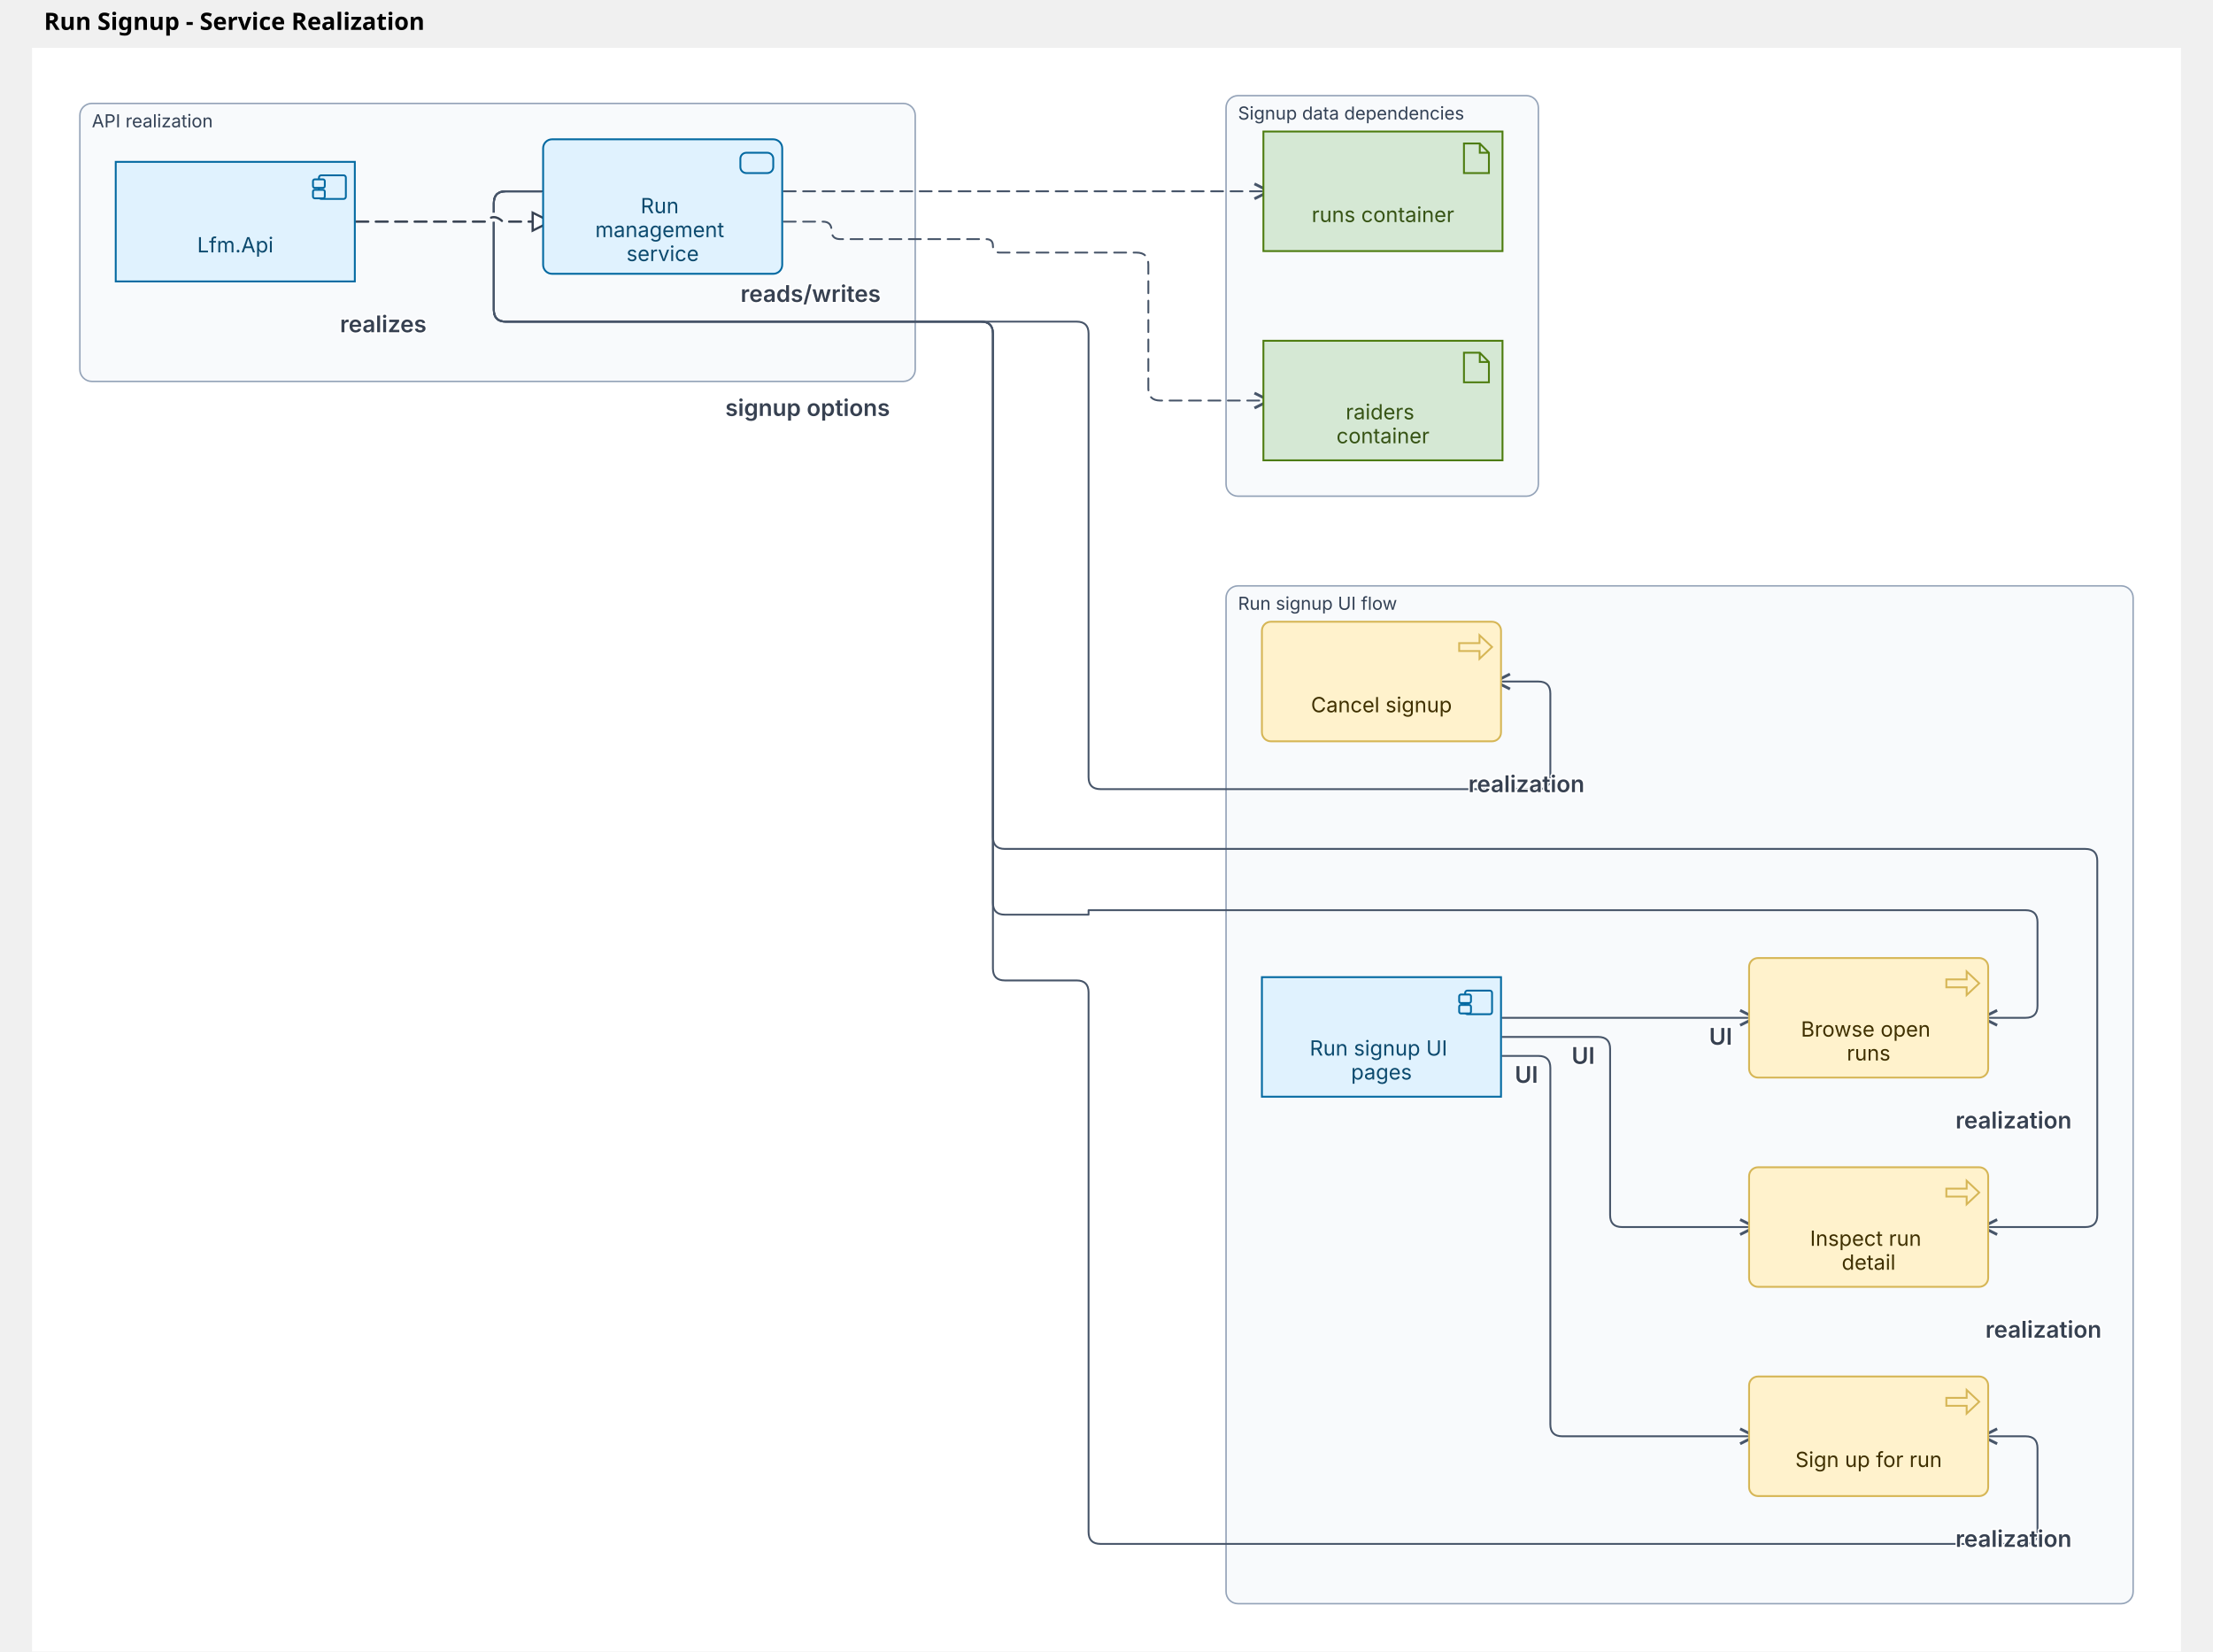
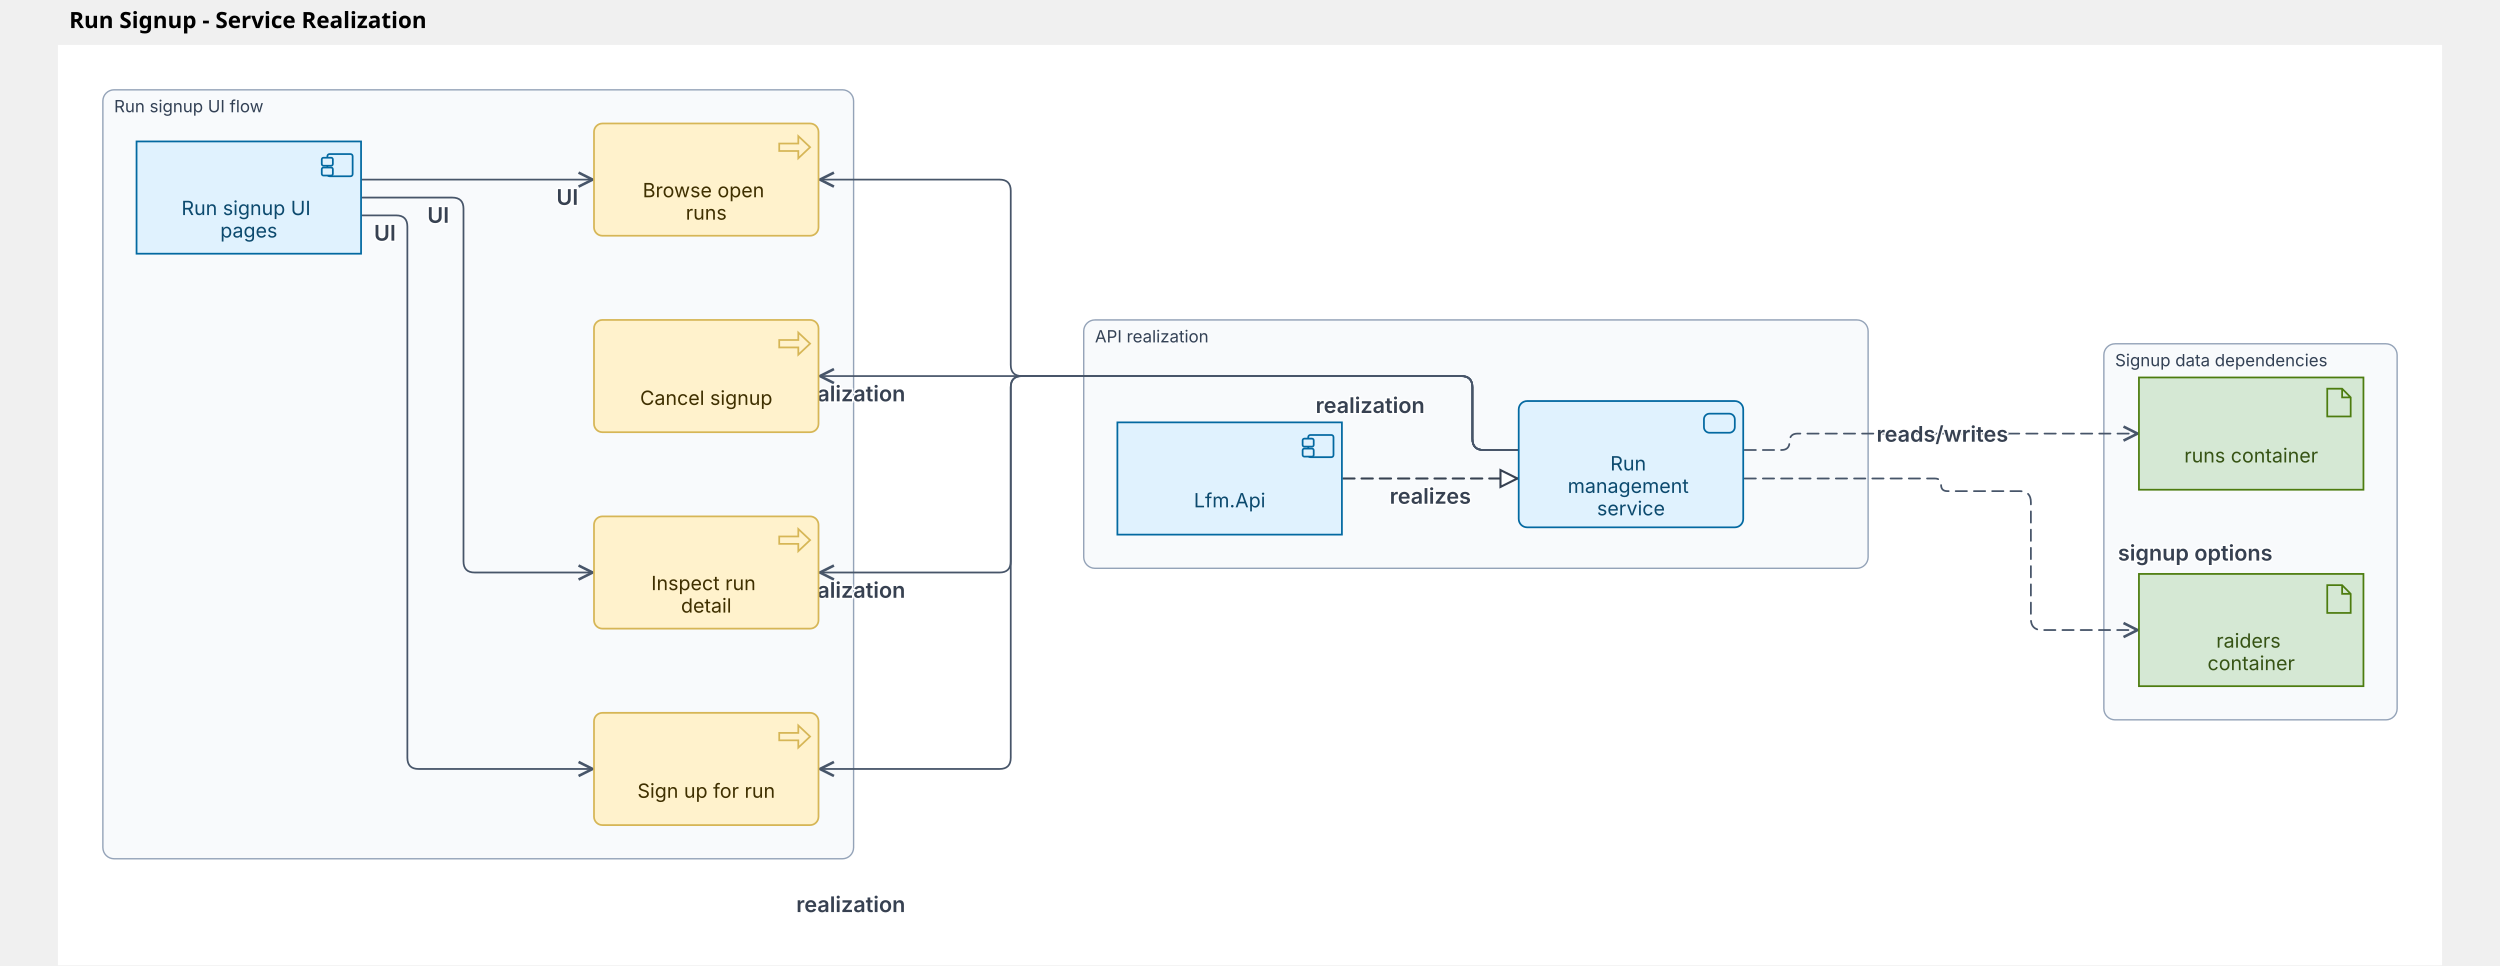
- <svg xmlns="http://www.w3.org/2000/svg" role="img" width="1438" height="1073" viewBox="-20 -52 1438 1105" data-arch-a11y="root" data-arch-a11y-viewbox="-20.0 -20.0 1438.0 1073.0">
+ <svg xmlns="http://www.w3.org/2000/svg" role="img" width="1699" height="656" viewBox="-20 -52 1699 687.9" data-arch-a11y="root" data-arch-a11y-viewbox="-20.0 -20.0 1699.0 655.9">
  <text data-arch-a11y="visible-title" x="-12" y="-32" font-family="sans-serif" font-size="16" font-weight="bold">Run Signup - Service Realization</text>
-   <rect x="-20.0" y="-20.0" width="1438.0" height="1073.0" fill="#ffffff" />
+   <rect x="-20.0" y="-20.0" width="1699.0" height="655.9" fill="#ffffff" />
  <g font-family="Inter, &quot;Liberation Sans&quot;, &quot;Noto Sans&quot;, Arial, &quot;Helvetica Neue&quot;, &quot;Segoe UI&quot;, sans-serif" font-size="14">
    <g data-dediren-group-id="run-signup-realization-ui-flow">
-       <rect x="779.0" y="340.0" width="607.0" height="681.0" rx="8" fill="#f8fafc" stroke="#94a3b8" stroke-width="1" />
-       <text x="787.0" y="356.0" fill="#334155" font-size="12">Run signup UI flow</text>
+       <rect x="12.0" y="12.0" width="535.0" height="548.0" rx="8" fill="#f8fafc" stroke="#94a3b8" stroke-width="1" />
+       <text x="20.0" y="28.0" fill="#334155" font-size="12">Run signup UI flow</text>
    </g>
    <g data-dediren-group-id="run-signup-realization-api-host">
-       <rect x="12.0" y="17.2" width="559.0" height="186.0" rx="8" fill="#f8fafc" stroke="#94a3b8" stroke-width="1" />
-       <text x="20.0" y="33.2" fill="#334155" font-size="12">API realization</text>
+       <rect x="711.0" y="176.0" width="559.0" height="177.0" rx="8" fill="#f8fafc" stroke="#94a3b8" stroke-width="1" />
+       <text x="719.0" y="192.0" fill="#334155" font-size="12">API realization</text>
    </g>
    <g data-dediren-group-id="run-signup-realization-data">
-       <rect x="779.0" y="12.0" width="209.0" height="268.0" rx="8" fill="#f8fafc" stroke="#94a3b8" stroke-width="1" />
-       <text x="787.0" y="28.0" fill="#334155" font-size="12">Signup data dependencies</text>
+       <rect x="1438.0" y="193.0" width="209.0" height="268.0" rx="8" fill="#f8fafc" stroke="#94a3b8" stroke-width="1" />
+       <text x="1446.0" y="209.0" fill="#334155" font-size="12">Signup data dependencies</text>
    </g>
    <g data-dediren-edge-id="runs-ui-serves-browse">
-       <marker id="marker-end-runs-ui-serves-browse" data-dediren-edge-marker-end="open_arrow" markerWidth="10" markerHeight="10" refX="5" refY="5" orient="auto">
+       <marker id="marker-end-runs-ui-serves-browse" data-dediren-edge-marker-end="open_arrow" markerWidth="10" markerHeight="10" refX="9" refY="5" orient="auto">
        <path d="M 1 1 L 9 5 L 1 9" fill="none" stroke="#475569" stroke-width="1.5" />
      </marker>
-       <path d="M 964.0 629.0 L 1128.0 629.0" fill="none" stroke="#475569" stroke-width="1.25" stroke-linecap="round" stroke-linejoin="round" marker-end="url(#marker-end-runs-ui-serves-browse)" />
-       <text x="1110.0" y="647.0" text-anchor="middle" fill="none" font-size="15.4" font-weight="600" stroke="#ffffff" stroke-width="2">UI</text>
-       <text x="1110.0" y="647.0" text-anchor="middle" fill="#374151" font-size="15.4" font-weight="600">UI</text>
+       <path d="M 197.0 76.0 L 361.0 76.0" fill="none" stroke="#475569" stroke-width="1.25" stroke-linecap="round" stroke-linejoin="round" marker-end="url(#marker-end-runs-ui-serves-browse)" />
+       <text x="343.0" y="94.0" text-anchor="middle" fill="none" font-size="15.4" font-weight="600" stroke="#ffffff" stroke-width="2">UI</text>
+       <text x="343.0" y="94.0" text-anchor="middle" fill="#374151" font-size="15.4" font-weight="600">UI</text>
    </g>
    <g data-dediren-edge-id="runs-ui-serves-inspect">
-       <marker id="marker-end-runs-ui-serves-inspect" data-dediren-edge-marker-end="open_arrow" markerWidth="10" markerHeight="10" refX="5" refY="5" orient="auto">
+       <marker id="marker-end-runs-ui-serves-inspect" data-dediren-edge-marker-end="open_arrow" markerWidth="10" markerHeight="10" refX="9" refY="5" orient="auto">
        <path d="M 1 1 L 9 5 L 1 9" fill="none" stroke="#475569" stroke-width="1.5" />
      </marker>
-       <path d="M 964.0 641.8 L 1028.0 641.8 Q 1036.0 641.8 1036.0 649.8 L 1036.0 761.0 Q 1036.0 769.0 1044.0 769.0 L 1128.0 769.0" fill="none" stroke="#475569" stroke-width="1.25" stroke-linecap="round" stroke-linejoin="round" marker-end="url(#marker-end-runs-ui-serves-inspect)" />
-       <text x="1018.0" y="659.8" text-anchor="middle" fill="none" font-size="15.4" font-weight="600" stroke="#ffffff" stroke-width="2">UI</text>
-       <text x="1018.0" y="659.8" text-anchor="middle" fill="#374151" font-size="15.4" font-weight="600">UI</text>
+       <path d="M 197.0 88.8 L 261.0 88.8 Q 269.0 88.8 269.0 96.8 L 269.0 348.0 Q 269.0 356.0 277.0 356.0 L 361.0 356.0" fill="none" stroke="#475569" stroke-width="1.25" stroke-linecap="round" stroke-linejoin="round" marker-end="url(#marker-end-runs-ui-serves-inspect)" />
+       <text x="251.0" y="106.8" text-anchor="middle" fill="none" font-size="15.4" font-weight="600" stroke="#ffffff" stroke-width="2">UI</text>
+       <text x="251.0" y="106.8" text-anchor="middle" fill="#374151" font-size="15.4" font-weight="600">UI</text>
    </g>
    <g data-dediren-edge-id="runs-ui-serves-signup">
-       <marker id="marker-end-runs-ui-serves-signup" data-dediren-edge-marker-end="open_arrow" markerWidth="10" markerHeight="10" refX="5" refY="5" orient="auto">
+       <marker id="marker-end-runs-ui-serves-signup" data-dediren-edge-marker-end="open_arrow" markerWidth="10" markerHeight="10" refX="9" refY="5" orient="auto">
        <path d="M 1 1 L 9 5 L 1 9" fill="none" stroke="#475569" stroke-width="1.5" />
      </marker>
-       <path d="M 964.0 654.5 L 988.0 654.5 Q 996.0 654.5 996.0 662.5 L 996.0 901.0 Q 996.0 909.0 1004.0 909.0 L 1128.0 909.0" fill="none" stroke="#475569" stroke-width="1.25" stroke-linecap="round" stroke-linejoin="round" marker-end="url(#marker-end-runs-ui-serves-signup)" />
-       <text x="980.0" y="672.5" text-anchor="middle" fill="none" font-size="15.4" font-weight="600" stroke="#ffffff" stroke-width="2">UI</text>
-       <text x="980.0" y="672.5" text-anchor="middle" fill="#374151" font-size="15.4" font-weight="600">UI</text>
+       <path d="M 197.0 101.5 L 221.0 101.5 Q 229.0 101.5 229.0 109.5 L 229.0 488.0 Q 229.0 496.0 237.0 496.0 L 361.0 496.0" fill="none" stroke="#475569" stroke-width="1.25" stroke-linecap="round" stroke-linejoin="round" marker-end="url(#marker-end-runs-ui-serves-signup)" />
+       <text x="213.0" y="119.5" text-anchor="middle" fill="none" font-size="15.4" font-weight="600" stroke="#ffffff" stroke-width="2">UI</text>
+       <text x="213.0" y="119.5" text-anchor="middle" fill="#374151" font-size="15.4" font-weight="600">UI</text>
    </g>
    <g data-dediren-edge-id="run-service-serves-browse">
-       <marker id="marker-end-run-service-serves-browse" data-dediren-edge-marker-end="open_arrow" markerWidth="10" markerHeight="10" refX="5" refY="5" orient="auto">
+       <marker id="marker-end-run-service-serves-browse" data-dediren-edge-marker-end="open_arrow" markerWidth="10" markerHeight="10" refX="9" refY="5" orient="auto">
        <path d="M 1 1 L 9 5 L 1 9" fill="none" stroke="#475569" stroke-width="1.5" />
      </marker>
-       <path d="M 321.0 76.0 L 297.0 76.0 Q 289.0 76.0 289.0 84.0 L 289.0 155.2 Q 289.0 163.2 297.0 163.2 L 402.0 163.2 L 591.0 163.2 L 615.0 163.2 Q 623.0 163.2 623.0 171.2 L 623.0 552.0 Q 623.0 560.0 631.0 560.0 L 687.0 560.0 L 687.0 557.0 L 759.0 557.0 L 883.5 557.0 L 1068.0 557.0 L 1209.0 557.0 L 1314.0 557.0 Q 1322.0 557.0 1322.0 565.0 L 1322.0 621.0 Q 1322.0 629.0 1314.0 629.0 L 1290.0 629.0" fill="none" stroke="#475569" stroke-width="1.25" stroke-linecap="round" stroke-linejoin="round" marker-end="url(#marker-end-run-service-serves-browse)" />
-       <text x="1306.0" y="703.0" text-anchor="middle" fill="none" font-size="15.4" font-weight="600" stroke="#ffffff" stroke-width="2">realization</text>
-       <text x="1306.0" y="703.0" text-anchor="middle" fill="#374151" font-size="15.4" font-weight="600">realization</text>
+       <path d="M 1020.0 268.7 L 996.0 268.7 Q 988.0 268.7 988.0 260.7 L 988.0 224.0 Q 988.0 216.0 980.0 216.0 L 956.0 216.0 L 815.5 216.0 L 691.0 216.0 L 667.0 216.0 Q 659.0 216.0 659.0 208.0 L 659.0 84.0 Q 659.0 76.0 651.0 76.0 L 567.0 76.0 L 523.0 76.0" fill="none" stroke="#475569" stroke-width="1.25" stroke-linecap="round" stroke-linejoin="round" marker-end="url(#marker-end-run-service-serves-browse)" />
+       <text x="954.0" y="242.3" text-anchor="end" fill="none" font-size="15.4" font-weight="600" stroke="#ffffff" stroke-width="2">realization</text>
+       <text x="954.0" y="242.3" text-anchor="end" fill="#374151" font-size="15.4" font-weight="600">realization</text>
    </g>
    <g data-dediren-edge-id="run-service-serves-inspect">
-       <marker id="marker-end-run-service-serves-inspect" data-dediren-edge-marker-end="open_arrow" markerWidth="10" markerHeight="10" refX="5" refY="5" orient="auto">
+       <marker id="marker-end-run-service-serves-inspect" data-dediren-edge-marker-end="open_arrow" markerWidth="10" markerHeight="10" refX="9" refY="5" orient="auto">
        <path d="M 1 1 L 9 5 L 1 9" fill="none" stroke="#475569" stroke-width="1.5" />
      </marker>
-       <path d="M 321.0 76.0 L 297.0 76.0 Q 289.0 76.0 289.0 84.0 L 289.0 155.2 Q 289.0 163.2 297.0 163.2 L 402.0 163.2 L 591.0 163.2 L 615.0 163.2 Q 623.0 163.2 623.0 171.2 L 623.0 508.0 Q 623.0 516.0 631.0 516.0 L 759.0 516.0 L 883.5 516.0 L 1068.0 516.0 L 1209.0 516.0 L 1354.0 516.0 Q 1362.0 516.0 1362.0 524.0 L 1362.0 761.0 Q 1362.0 769.0 1354.0 769.0 L 1290.0 769.0" fill="none" stroke="#475569" stroke-width="1.25" stroke-linecap="round" stroke-linejoin="round" marker-end="url(#marker-end-run-service-serves-inspect)" />
-       <text x="1326.0" y="843.0" text-anchor="middle" fill="none" font-size="15.4" font-weight="600" stroke="#ffffff" stroke-width="2">realization</text>
-       <text x="1326.0" y="843.0" text-anchor="middle" fill="#374151" font-size="15.4" font-weight="600">realization</text>
+       <path d="M 1020.0 268.7 L 996.0 268.7 Q 988.0 268.7 988.0 260.7 L 988.0 224.0 Q 988.0 216.0 980.0 216.0 L 956.0 216.0 L 815.5 216.0 L 691.0 216.0 L 667.0 216.0 Q 659.0 216.0 659.0 224.0 L 659.0 348.0 Q 659.0 356.0 651.0 356.0 L 567.0 356.0 L 523.0 356.0" fill="none" stroke="#475569" stroke-width="1.25" stroke-linecap="round" stroke-linejoin="round" marker-end="url(#marker-end-run-service-serves-inspect)" />
+       <text x="545.0" y="374.0" text-anchor="middle" fill="none" font-size="15.4" font-weight="600" stroke="#ffffff" stroke-width="2">realization</text>
+       <text x="545.0" y="374.0" text-anchor="middle" fill="#374151" font-size="15.4" font-weight="600">realization</text>
    </g>
    <g data-dediren-edge-id="run-service-serves-signup">
-       <marker id="marker-end-run-service-serves-signup" data-dediren-edge-marker-end="open_arrow" markerWidth="10" markerHeight="10" refX="5" refY="5" orient="auto">
+       <marker id="marker-end-run-service-serves-signup" data-dediren-edge-marker-end="open_arrow" markerWidth="10" markerHeight="10" refX="9" refY="5" orient="auto">
        <path d="M 1 1 L 9 5 L 1 9" fill="none" stroke="#475569" stroke-width="1.5" />
      </marker>
-       <path d="M 321.0 76.0 L 297.0 76.0 Q 289.0 76.0 289.0 84.0 L 289.0 155.2 Q 289.0 163.2 297.0 163.2 L 402.0 163.2 L 591.0 163.2 L 615.0 163.2 Q 623.0 163.2 623.0 171.2 L 623.0 596.0 Q 623.0 604.0 631.0 604.0 L 679.0 604.0 Q 687.0 604.0 687.0 612.0 L 687.0 973.0 Q 687.0 981.0 695.0 981.0 L 759.0 981.0 L 883.5 981.0 L 1068.0 981.0 L 1209.0 981.0 L 1314.0 981.0 Q 1322.0 981.0 1322.0 973.0 L 1322.0 917.0 Q 1322.0 909.0 1314.0 909.0 L 1290.0 909.0" fill="none" stroke="#475569" stroke-width="1.25" stroke-linecap="round" stroke-linejoin="round" marker-end="url(#marker-end-run-service-serves-signup)" />
-       <text x="1306.0" y="983.0" text-anchor="middle" fill="none" font-size="15.4" font-weight="600" stroke="#ffffff" stroke-width="2">realization</text>
-       <text x="1306.0" y="983.0" text-anchor="middle" fill="#374151" font-size="15.4" font-weight="600">realization</text>
+       <path d="M 1020.0 268.7 L 996.0 268.7 Q 988.0 268.7 988.0 260.7 L 988.0 224.0 Q 988.0 216.0 980.0 216.0 L 956.0 216.0 L 815.5 216.0 L 691.0 216.0 L 667.0 216.0 Q 659.0 216.0 659.0 224.0 L 659.0 488.0 Q 659.0 496.0 651.0 496.0 L 567.0 496.0 L 523.0 496.0" fill="none" stroke="#475569" stroke-width="1.25" stroke-linecap="round" stroke-linejoin="round" marker-end="url(#marker-end-run-service-serves-signup)" />
+       <text x="545.0" y="598.0" text-anchor="middle" fill="none" font-size="15.4" font-weight="600" stroke="#ffffff" stroke-width="2">realization</text>
+       <text x="545.0" y="598.0" text-anchor="middle" fill="#374151" font-size="15.4" font-weight="600">realization</text>
    </g>
    <g data-dediren-edge-id="run-service-serves-cancel">
-       <marker id="marker-end-run-service-serves-cancel" data-dediren-edge-marker-end="open_arrow" markerWidth="10" markerHeight="10" refX="5" refY="5" orient="auto">
+       <marker id="marker-end-run-service-serves-cancel" data-dediren-edge-marker-end="open_arrow" markerWidth="10" markerHeight="10" refX="9" refY="5" orient="auto">
        <path d="M 1 1 L 9 5 L 1 9" fill="none" stroke="#475569" stroke-width="1.5" />
      </marker>
-       <path d="M 321.0 76.0 L 297.0 76.0 Q 289.0 76.0 289.0 84.0 L 289.0 155.2 Q 289.0 163.2 297.0 163.2 L 402.0 163.2 L 591.0 163.2 L 679.0 163.2 Q 687.0 163.2 687.0 171.2 L 687.0 468.0 Q 687.0 476.0 695.0 476.0 L 759.0 476.0 L 883.5 476.0 L 988.0 476.0 Q 996.0 476.0 996.0 468.0 L 996.0 412.0 Q 996.0 404.0 988.0 404.0 L 964.0 404.0" fill="none" stroke="#475569" stroke-width="1.25" stroke-linecap="round" stroke-linejoin="round" marker-end="url(#marker-end-run-service-serves-cancel)" />
-       <text x="980.0" y="478.0" text-anchor="middle" fill="none" font-size="15.4" font-weight="600" stroke="#ffffff" stroke-width="2">realization</text>
-       <text x="980.0" y="478.0" text-anchor="middle" fill="#374151" font-size="15.4" font-weight="600">realization</text>
+       <path d="M 1020.0 268.7 L 996.0 268.7 Q 988.0 268.7 988.0 260.7 L 988.0 224.0 Q 988.0 216.0 980.0 216.0 L 956.0 216.0 L 815.5 216.0 L 691.0 216.0 L 567.0 216.0 L 523.0 216.0" fill="none" stroke="#475569" stroke-width="1.25" stroke-linecap="round" stroke-linejoin="round" marker-end="url(#marker-end-run-service-serves-cancel)" />
+       <text x="545.0" y="234.0" text-anchor="middle" fill="none" font-size="15.4" font-weight="600" stroke="#ffffff" stroke-width="2">realization</text>
+       <text x="545.0" y="234.0" text-anchor="middle" fill="#374151" font-size="15.4" font-weight="600">realization</text>
    </g>
    <g data-dediren-edge-id="api-realizes-run-service">
-       <marker id="marker-end-api-realizes-run-service" data-dediren-edge-marker-end="hollow_triangle" markerWidth="10" markerHeight="10" refX="5" refY="5" orient="auto">
+       <marker id="marker-end-api-realizes-run-service" data-dediren-edge-marker-end="hollow_triangle" markerWidth="10" markerHeight="10" refX="9" refY="5" orient="auto">
        <path d="M 1 1 L 9 5 L 1 9 Z" fill="#ffffff" stroke="#374151" stroke-width="1" />
      </marker>
-       <g data-dediren-line-jump-masks="api-realizes-run-service">
-         <path d="M 283.0 96.3 Q 289.0 90.3 295.0 96.3" fill="none" stroke="#f8fafc" stroke-width="6" />
-       </g>
-       <path d="M 197.0 96.3 L 283.0 96.3 Q 289.0 90.3 295.0 96.3 L 321.0 96.3" fill="none" stroke="#374151" stroke-width="1.5" stroke-linecap="round" stroke-linejoin="round" stroke-dasharray="8 5" marker-end="url(#marker-end-api-realizes-run-service)" />
-       <text x="215.0" y="170.3" text-anchor="middle" fill="none" font-size="15.4" font-weight="600" stroke="#ffffff" stroke-width="2">realizes</text>
-       <text x="215.0" y="170.3" text-anchor="middle" fill="#374151" font-size="15.4" font-weight="600">realizes</text>
+       <path d="M 896.0 289.0 L 1020.0 289.0" fill="none" stroke="#374151" stroke-width="1.5" stroke-linecap="round" stroke-linejoin="round" stroke-dasharray="8 5" marker-end="url(#marker-end-api-realizes-run-service)" />
+       <text x="958.0" y="307.0" text-anchor="middle" fill="none" font-size="15.4" font-weight="600" stroke="#ffffff" stroke-width="2">realizes</text>
+       <text x="958.0" y="307.0" text-anchor="middle" fill="#374151" font-size="15.4" font-weight="600">realizes</text>
    </g>
    <g data-dediren-edge-id="run-service-accesses-runs">
-       <marker id="marker-end-run-service-accesses-runs" data-dediren-edge-marker-end="open_arrow" markerWidth="10" markerHeight="10" refX="5" refY="5" orient="auto">
+       <marker id="marker-end-run-service-accesses-runs" data-dediren-edge-marker-end="open_arrow" markerWidth="10" markerHeight="10" refX="9" refY="5" orient="auto">
        <path d="M 1 1 L 9 5 L 1 9" fill="none" stroke="#475569" stroke-width="1.5" />
      </marker>
-       <path d="M 483.0 76.0 L 591.0 76.0 L 759.0 76.0 L 803.0 76.0" fill="none" stroke="#475569" stroke-width="1.25" stroke-linecap="round" stroke-linejoin="round" stroke-dasharray="8 5" marker-end="url(#marker-end-run-service-accesses-runs)" />
-       <text x="501.0" y="150.0" text-anchor="middle" fill="none" font-size="15.4" font-weight="600" stroke="#ffffff" stroke-width="2">reads/writes</text>
-       <text x="501.0" y="150.0" text-anchor="middle" fill="#374151" font-size="15.4" font-weight="600">reads/writes</text>
+       <path d="M 1182.0 268.7 L 1208.2 268.7 Q 1214.0 268.7 1214.0 262.8 L 1214.0 262.8 Q 1214.0 257.0 1219.8 257.0 L 1290.0 257.0 L 1418.0 257.0 L 1462.0 257.0" fill="none" stroke="#475569" stroke-width="1.25" stroke-linecap="round" stroke-linejoin="round" stroke-dasharray="8 5" marker-end="url(#marker-end-run-service-accesses-runs)" />
+       <text x="1276.0" y="262.8" text-anchor="start" fill="none" font-size="15.4" font-weight="600" stroke="#ffffff" stroke-width="2">reads/writes</text>
+       <text x="1276.0" y="262.8" text-anchor="start" fill="#374151" font-size="15.4" font-weight="600">reads/writes</text>
    </g>
    <g data-dediren-edge-id="run-service-accesses-raiders">
-       <marker id="marker-end-run-service-accesses-raiders" data-dediren-edge-marker-end="open_arrow" markerWidth="10" markerHeight="10" refX="5" refY="5" orient="auto">
+       <marker id="marker-end-run-service-accesses-raiders" data-dediren-edge-marker-end="open_arrow" markerWidth="10" markerHeight="10" refX="9" refY="5" orient="auto">
        <path d="M 1 1 L 9 5 L 1 9" fill="none" stroke="#475569" stroke-width="1.5" />
      </marker>
-       <path d="M 483.0 96.3 L 509.2 96.3 Q 515.0 96.3 515.0 102.2 L 515.0 102.2 Q 515.0 108.0 520.8 108.0 L 591.0 108.0 L 618.5 108.0 Q 623.0 108.0 623.0 112.5 L 623.0 112.5 Q 623.0 117.0 627.5 117.0 L 719.0 117.0 Q 727.0 117.0 727.0 125.0 L 727.0 208.0 Q 727.0 216.0 735.0 216.0 L 759.0 216.0 L 803.0 216.0" fill="none" stroke="#475569" stroke-width="1.25" stroke-linecap="round" stroke-linejoin="round" stroke-dasharray="8 5" marker-end="url(#marker-end-run-service-accesses-raiders)" />
-       <text x="499.0" y="226.3" text-anchor="middle" fill="none" font-size="15.4" font-weight="600" stroke="#ffffff" stroke-width="2">signup options</text>
-       <text x="499.0" y="226.3" text-anchor="middle" fill="#374151" font-size="15.4" font-weight="600">signup options</text>
+       <path d="M 1182.0 289.0 L 1290.0 289.0 L 1317.5 289.0 Q 1322.0 289.0 1322.0 293.5 L 1322.0 293.5 Q 1322.0 298.0 1326.5 298.0 L 1378.0 298.0 Q 1386.0 298.0 1386.0 306.0 L 1386.0 389.0 Q 1386.0 397.0 1394.0 397.0 L 1418.0 397.0 L 1462.0 397.0" fill="none" stroke="#475569" stroke-width="1.25" stroke-linecap="round" stroke-linejoin="round" stroke-dasharray="8 5" marker-end="url(#marker-end-run-service-accesses-raiders)" />
+       <text x="1448.0" y="347.5" text-anchor="start" fill="none" font-size="15.4" font-weight="600" stroke="#ffffff" stroke-width="2">signup options</text>
+       <text x="1448.0" y="347.5" text-anchor="start" fill="#374151" font-size="15.4" font-weight="600">signup options</text>
    </g>
    <g data-dediren-node-id="browse-open-runs">
-       <rect data-dediren-node-shape="archimate_rounded_rectangle" x="1129.0" y="589.0" width="160.0" height="80.0" rx="6" fill="#fff2cc" stroke="#d6b656" stroke-width="1.25" />
+       <rect data-dediren-node-shape="archimate_rounded_rectangle" x="362.0" y="36.0" width="160.0" height="80.0" rx="6" fill="#fff2cc" stroke="#d6b656" stroke-width="1.25" />
      <g data-dediren-node-decorator="archimate_business_process" data-dediren-icon-kind="process" data-dediren-icon-size="22">
-         <path data-dediren-icon-part="process-arrow" d="M 1261.0 603.3 L 1274.6 603.3 L 1274.6 598.0 L 1283.0 605.9 L 1274.6 613.8 L 1274.6 608.6 L 1261.0 608.6 Z" fill="#fff2cc" stroke="#d6b656" stroke-width="1.25" />
+         <path data-dediren-icon-part="process-arrow" d="M 494.0 50.3 L 507.6 50.3 L 507.6 45.0 L 516.0 52.9 L 507.6 60.8 L 507.6 55.6 L 494.0 55.6 Z" fill="#fff2cc" stroke="#d6b656" stroke-width="1.25" />
      </g>
-       <text x="1209.0" y="636.5" text-anchor="middle" dominant-baseline="middle" fill="#3f3000" font-size="14.0">
-         <tspan x="1209.0" dy="0" textLength="81.7" lengthAdjust="spacing">Browse open</tspan>
-         <tspan x="1209.0" dy="16.0" textLength="27.2" lengthAdjust="spacing">runs</tspan>
+       <text x="442.0" y="83.5" text-anchor="middle" dominant-baseline="middle" fill="#3f3000" font-size="14.0">
+         <tspan x="442.0" dy="0" textLength="81.7" lengthAdjust="spacing">Browse open</tspan>
+         <tspan x="442.0" dy="16.0" textLength="27.2" lengthAdjust="spacing">runs</tspan>
      </text>
    </g>
    <g data-dediren-node-id="inspect-run-detail">
-       <rect data-dediren-node-shape="archimate_rounded_rectangle" x="1129.0" y="729.0" width="160.0" height="80.0" rx="6" fill="#fff2cc" stroke="#d6b656" stroke-width="1.25" />
+       <rect data-dediren-node-shape="archimate_rounded_rectangle" x="362.0" y="316.0" width="160.0" height="80.0" rx="6" fill="#fff2cc" stroke="#d6b656" stroke-width="1.25" />
      <g data-dediren-node-decorator="archimate_business_process" data-dediren-icon-kind="process" data-dediren-icon-size="22">
-         <path data-dediren-icon-part="process-arrow" d="M 1261.0 743.3 L 1274.6 743.3 L 1274.6 738.0 L 1283.0 745.9 L 1274.6 753.8 L 1274.6 748.6 L 1261.0 748.6 Z" fill="#fff2cc" stroke="#d6b656" stroke-width="1.25" />
+         <path data-dediren-icon-part="process-arrow" d="M 494.0 330.3 L 507.6 330.3 L 507.6 325.0 L 516.0 332.9 L 507.6 340.8 L 507.6 335.6 L 494.0 335.6 Z" fill="#fff2cc" stroke="#d6b656" stroke-width="1.25" />
      </g>
-       <text x="1209.0" y="776.5" text-anchor="middle" dominant-baseline="middle" fill="#3f3000" font-size="14.0">
-         <tspan x="1209.0" dy="0" textLength="69.2" lengthAdjust="spacing">Inspect run</tspan>
-         <tspan x="1209.0" dy="16.0" textLength="33.4" lengthAdjust="spacing">detail</tspan>
+       <text x="442.0" y="363.5" text-anchor="middle" dominant-baseline="middle" fill="#3f3000" font-size="14.0">
+         <tspan x="442.0" dy="0" textLength="69.2" lengthAdjust="spacing">Inspect run</tspan>
+         <tspan x="442.0" dy="16.0" textLength="33.4" lengthAdjust="spacing">detail</tspan>
      </text>
    </g>
    <g data-dediren-node-id="sign-up-for-run">
-       <rect data-dediren-node-shape="archimate_rounded_rectangle" x="1129.0" y="869.0" width="160.0" height="80.0" rx="6" fill="#fff2cc" stroke="#d6b656" stroke-width="1.25" />
+       <rect data-dediren-node-shape="archimate_rounded_rectangle" x="362.0" y="456.0" width="160.0" height="80.0" rx="6" fill="#fff2cc" stroke="#d6b656" stroke-width="1.25" />
      <g data-dediren-node-decorator="archimate_business_process" data-dediren-icon-kind="process" data-dediren-icon-size="22">
-         <path data-dediren-icon-part="process-arrow" d="M 1261.0 883.3 L 1274.6 883.3 L 1274.6 878.0 L 1283.0 885.9 L 1274.6 893.8 L 1274.6 888.6 L 1261.0 888.6 Z" fill="#fff2cc" stroke="#d6b656" stroke-width="1.25" />
+         <path data-dediren-icon-part="process-arrow" d="M 494.0 470.3 L 507.6 470.3 L 507.6 465.0 L 516.0 472.9 L 507.6 480.8 L 507.6 475.6 L 494.0 475.6 Z" fill="#fff2cc" stroke="#d6b656" stroke-width="1.25" />
      </g>
-       <text x="1209.0" y="924.5" text-anchor="middle" dominant-baseline="middle" fill="#3f3000" font-size="14.0" textLength="91.8" lengthAdjust="spacing">Sign up for run</text>
+       <text x="442.0" y="511.5" text-anchor="middle" dominant-baseline="middle" fill="#3f3000" font-size="14.0" textLength="91.8" lengthAdjust="spacing">Sign up for run</text>
    </g>
    <g data-dediren-node-id="cancel-signup">
-       <rect data-dediren-node-shape="archimate_rounded_rectangle" x="803.0" y="364.0" width="160.0" height="80.0" rx="6" fill="#fff2cc" stroke="#d6b656" stroke-width="1.25" />
+       <rect data-dediren-node-shape="archimate_rounded_rectangle" x="362.0" y="176.0" width="160.0" height="80.0" rx="6" fill="#fff2cc" stroke="#d6b656" stroke-width="1.25" />
      <g data-dediren-node-decorator="archimate_business_process" data-dediren-icon-kind="process" data-dediren-icon-size="22">
-         <path data-dediren-icon-part="process-arrow" d="M 935.0 378.3 L 948.6 378.3 L 948.6 373.0 L 957.0 380.9 L 948.6 388.8 L 948.6 383.6 L 935.0 383.6 Z" fill="#fff2cc" stroke="#d6b656" stroke-width="1.25" />
+         <path data-dediren-icon-part="process-arrow" d="M 494.0 190.3 L 507.6 190.3 L 507.6 185.0 L 516.0 192.9 L 507.6 200.8 L 507.6 195.6 L 494.0 195.6 Z" fill="#fff2cc" stroke="#d6b656" stroke-width="1.25" />
      </g>
-       <text x="883.0" y="419.5" text-anchor="middle" dominant-baseline="middle" fill="#3f3000" font-size="14.0" textLength="88.7" lengthAdjust="spacing">Cancel signup</text>
+       <text x="442.0" y="231.5" text-anchor="middle" dominant-baseline="middle" fill="#3f3000" font-size="14.0" textLength="88.7" lengthAdjust="spacing">Cancel signup</text>
    </g>
    <g data-dediren-node-id="runs-ui-entry">
-       <rect data-dediren-node-shape="archimate_rectangle" x="803.0" y="601.8" width="160.0" height="80.0" rx="0" fill="#e0f2fe" stroke="#0369a1" stroke-width="1.25" />
+       <rect data-dediren-node-shape="archimate_rectangle" x="36.0" y="48.8" width="160.0" height="80.0" rx="0" fill="#e0f2fe" stroke="#0369a1" stroke-width="1.25" />
      <g data-dediren-node-decorator="archimate_application_component" data-dediren-icon-kind="component" data-dediren-icon-size="22">
-         <rect x="939.0" y="610.8" width="18.0" height="15.8" rx="1.5" fill="#e0f2fe" stroke="#0369a1" stroke-width="1.25" />
-         <rect x="935.0" y="613.4" width="7.9" height="5.7" rx="1.2" fill="#e0f2fe" stroke="#0369a1" stroke-width="1.25" />
-         <rect x="935.0" y="620.4" width="7.9" height="5.7" rx="1.2" fill="#e0f2fe" stroke="#0369a1" stroke-width="1.25" />
+         <rect x="172.0" y="57.8" width="18.0" height="15.8" rx="1.5" fill="#e0f2fe" stroke="#0369a1" stroke-width="1.25" />
+         <rect x="168.0" y="60.4" width="7.9" height="5.7" rx="1.2" fill="#e0f2fe" stroke="#0369a1" stroke-width="1.25" />
+         <rect x="168.0" y="67.4" width="7.9" height="5.7" rx="1.2" fill="#e0f2fe" stroke="#0369a1" stroke-width="1.25" />
      </g>
-       <text x="883.0" y="649.2" text-anchor="middle" dominant-baseline="middle" fill="#0c4a6e" font-size="14.0">
-         <tspan x="883.0" dy="0" textLength="88.7" lengthAdjust="spacing">Run signup UI</tspan>
-         <tspan x="883.0" dy="16.0" textLength="38.1" lengthAdjust="spacing">pages</tspan>
+       <text x="116.0" y="96.2" text-anchor="middle" dominant-baseline="middle" fill="#0c4a6e" font-size="14.0">
+         <tspan x="116.0" dy="0" textLength="88.7" lengthAdjust="spacing">Run signup UI</tspan>
+         <tspan x="116.0" dy="16.0" textLength="38.1" lengthAdjust="spacing">pages</tspan>
      </text>
    </g>
    <g data-dediren-node-id="run-management-service">
-       <rect data-dediren-node-shape="archimate_rounded_rectangle" x="322.0" y="41.2" width="160.0" height="90.0" rx="6" fill="#e0f2fe" stroke="#0369a1" stroke-width="1.25" />
+       <rect data-dediren-node-shape="archimate_rounded_rectangle" x="1021.0" y="233.8" width="160.0" height="90.0" rx="6" fill="#e0f2fe" stroke="#0369a1" stroke-width="1.25" />
      <g data-dediren-node-decorator="archimate_application_service" data-dediren-icon-kind="service" data-dediren-icon-size="22">
-         <rect x="454.0" y="50.2" width="22.0" height="13.6" rx="4.0" fill="#e0f2fe" stroke="#0369a1" stroke-width="1.25" />
+         <rect x="1153.0" y="242.8" width="22.0" height="13.6" rx="4.0" fill="#e0f2fe" stroke="#0369a1" stroke-width="1.25" />
      </g>
-       <text x="402.0" y="85.6" text-anchor="middle" dominant-baseline="middle" fill="#0c4a6e" font-size="14.0">
-         <tspan x="402.0" dy="0" textLength="25.6" lengthAdjust="spacing">Run</tspan>
-         <tspan x="402.0" dy="16.0" textLength="81.7" lengthAdjust="spacing">management</tspan>
-         <tspan x="402.0" dy="16.0" textLength="44.3" lengthAdjust="spacing">service</tspan>
+       <text x="1101.0" y="278.2" text-anchor="middle" dominant-baseline="middle" fill="#0c4a6e" font-size="14.0">
+         <tspan x="1101.0" dy="0" textLength="25.6" lengthAdjust="spacing">Run</tspan>
+         <tspan x="1101.0" dy="16.0" textLength="81.7" lengthAdjust="spacing">management</tspan>
+         <tspan x="1101.0" dy="16.0" textLength="44.3" lengthAdjust="spacing">service</tspan>
      </text>
    </g>
    <g data-dediren-node-id="lfm-api">
-       <rect data-dediren-node-shape="archimate_rectangle" x="36.0" y="56.3" width="160.0" height="80.0" rx="0" fill="#e0f2fe" stroke="#0369a1" stroke-width="1.25" />
+       <rect data-dediren-node-shape="archimate_rectangle" x="735.0" y="249.0" width="160.0" height="80.0" rx="0" fill="#e0f2fe" stroke="#0369a1" stroke-width="1.25" />
      <g data-dediren-node-decorator="archimate_application_component" data-dediren-icon-kind="component" data-dediren-icon-size="22">
-         <rect x="172.0" y="65.3" width="18.0" height="15.8" rx="1.5" fill="#e0f2fe" stroke="#0369a1" stroke-width="1.25" />
-         <rect x="168.0" y="68.0" width="7.9" height="5.7" rx="1.2" fill="#e0f2fe" stroke="#0369a1" stroke-width="1.25" />
-         <rect x="168.0" y="75.0" width="7.9" height="5.7" rx="1.2" fill="#e0f2fe" stroke="#0369a1" stroke-width="1.25" />
+         <rect x="871.0" y="258.0" width="18.0" height="15.8" rx="1.5" fill="#e0f2fe" stroke="#0369a1" stroke-width="1.25" />
+         <rect x="867.0" y="260.6" width="7.9" height="5.7" rx="1.2" fill="#e0f2fe" stroke="#0369a1" stroke-width="1.25" />
+         <rect x="867.0" y="267.7" width="7.9" height="5.7" rx="1.2" fill="#e0f2fe" stroke="#0369a1" stroke-width="1.25" />
      </g>
-       <text x="116.0" y="111.8" text-anchor="middle" dominant-baseline="middle" fill="#0c4a6e" font-size="14.0" textLength="47.4" lengthAdjust="spacing">Lfm.Api</text>
+       <text x="815.0" y="304.5" text-anchor="middle" dominant-baseline="middle" fill="#0c4a6e" font-size="14.0" textLength="47.4" lengthAdjust="spacing">Lfm.Api</text>
    </g>
    <g data-dediren-node-id="cosmos-runs">
-       <rect data-dediren-node-shape="archimate_rectangle" x="804.0" y="36.0" width="160.0" height="80.0" rx="0" fill="#d5e8d4" stroke="#4d7c0f" stroke-width="1.25" />
+       <rect data-dediren-node-shape="archimate_rectangle" x="1463.0" y="217.0" width="160.0" height="80.0" rx="0" fill="#d5e8d4" stroke="#4d7c0f" stroke-width="1.25" />
      <g data-dediren-node-decorator="archimate_artifact" data-dediren-icon-kind="artifact" data-dediren-icon-size="22">
-         <path data-dediren-icon-part="artifact-document" d="M 938.2 44.0 L 948.8 44.0 L 954.9 50.2 L 954.9 63.8 L 938.2 63.8 Z M 948.8 44.0 L 948.8 50.2 L 954.9 50.2" fill="#d5e8d4" stroke="#4d7c0f" stroke-width="1.25" />
+         <path data-dediren-icon-part="artifact-document" d="M 1597.2 225.0 L 1607.8 225.0 L 1613.9 231.2 L 1613.9 244.8 L 1597.2 244.8 Z M 1607.8 225.0 L 1607.8 231.2 L 1613.9 231.2" fill="#d5e8d4" stroke="#4d7c0f" stroke-width="1.25" />
      </g>
-       <text x="884.0" y="91.5" text-anchor="middle" dominant-baseline="middle" fill="#365314" font-size="14.0" textLength="88.7" lengthAdjust="spacing">runs container</text>
+       <text x="1543.0" y="272.5" text-anchor="middle" dominant-baseline="middle" fill="#365314" font-size="14.0" textLength="88.7" lengthAdjust="spacing">runs container</text>
    </g>
    <g data-dediren-node-id="cosmos-raiders">
-       <rect data-dediren-node-shape="archimate_rectangle" x="804.0" y="176.0" width="160.0" height="80.0" rx="0" fill="#d5e8d4" stroke="#4d7c0f" stroke-width="1.25" />
+       <rect data-dediren-node-shape="archimate_rectangle" x="1463.0" y="357.0" width="160.0" height="80.0" rx="0" fill="#d5e8d4" stroke="#4d7c0f" stroke-width="1.25" />
      <g data-dediren-node-decorator="archimate_artifact" data-dediren-icon-kind="artifact" data-dediren-icon-size="22">
-         <path data-dediren-icon-part="artifact-document" d="M 938.2 184.0 L 948.8 184.0 L 954.9 190.2 L 954.9 203.8 L 938.2 203.8 Z M 948.8 184.0 L 948.8 190.2 L 954.9 190.2" fill="#d5e8d4" stroke="#4d7c0f" stroke-width="1.25" />
+         <path data-dediren-icon-part="artifact-document" d="M 1597.2 365.0 L 1607.8 365.0 L 1613.9 371.2 L 1613.9 384.8 L 1597.2 384.8 Z M 1607.8 365.0 L 1607.8 371.2 L 1613.9 371.2" fill="#d5e8d4" stroke="#4d7c0f" stroke-width="1.25" />
      </g>
-       <text x="884.0" y="223.5" text-anchor="middle" dominant-baseline="middle" fill="#365314" font-size="14.0">
-         <tspan x="884.0" dy="0" textLength="42.7" lengthAdjust="spacing">raiders</tspan>
-         <tspan x="884.0" dy="16.0" textLength="57.5" lengthAdjust="spacing">container</tspan>
+       <text x="1543.0" y="404.5" text-anchor="middle" dominant-baseline="middle" fill="#365314" font-size="14.0">
+         <tspan x="1543.0" dy="0" textLength="42.7" lengthAdjust="spacing">raiders</tspan>
+         <tspan x="1543.0" dy="16.0" textLength="57.5" lengthAdjust="spacing">container</tspan>
      </text>
    </g>
  </g>
</svg>
